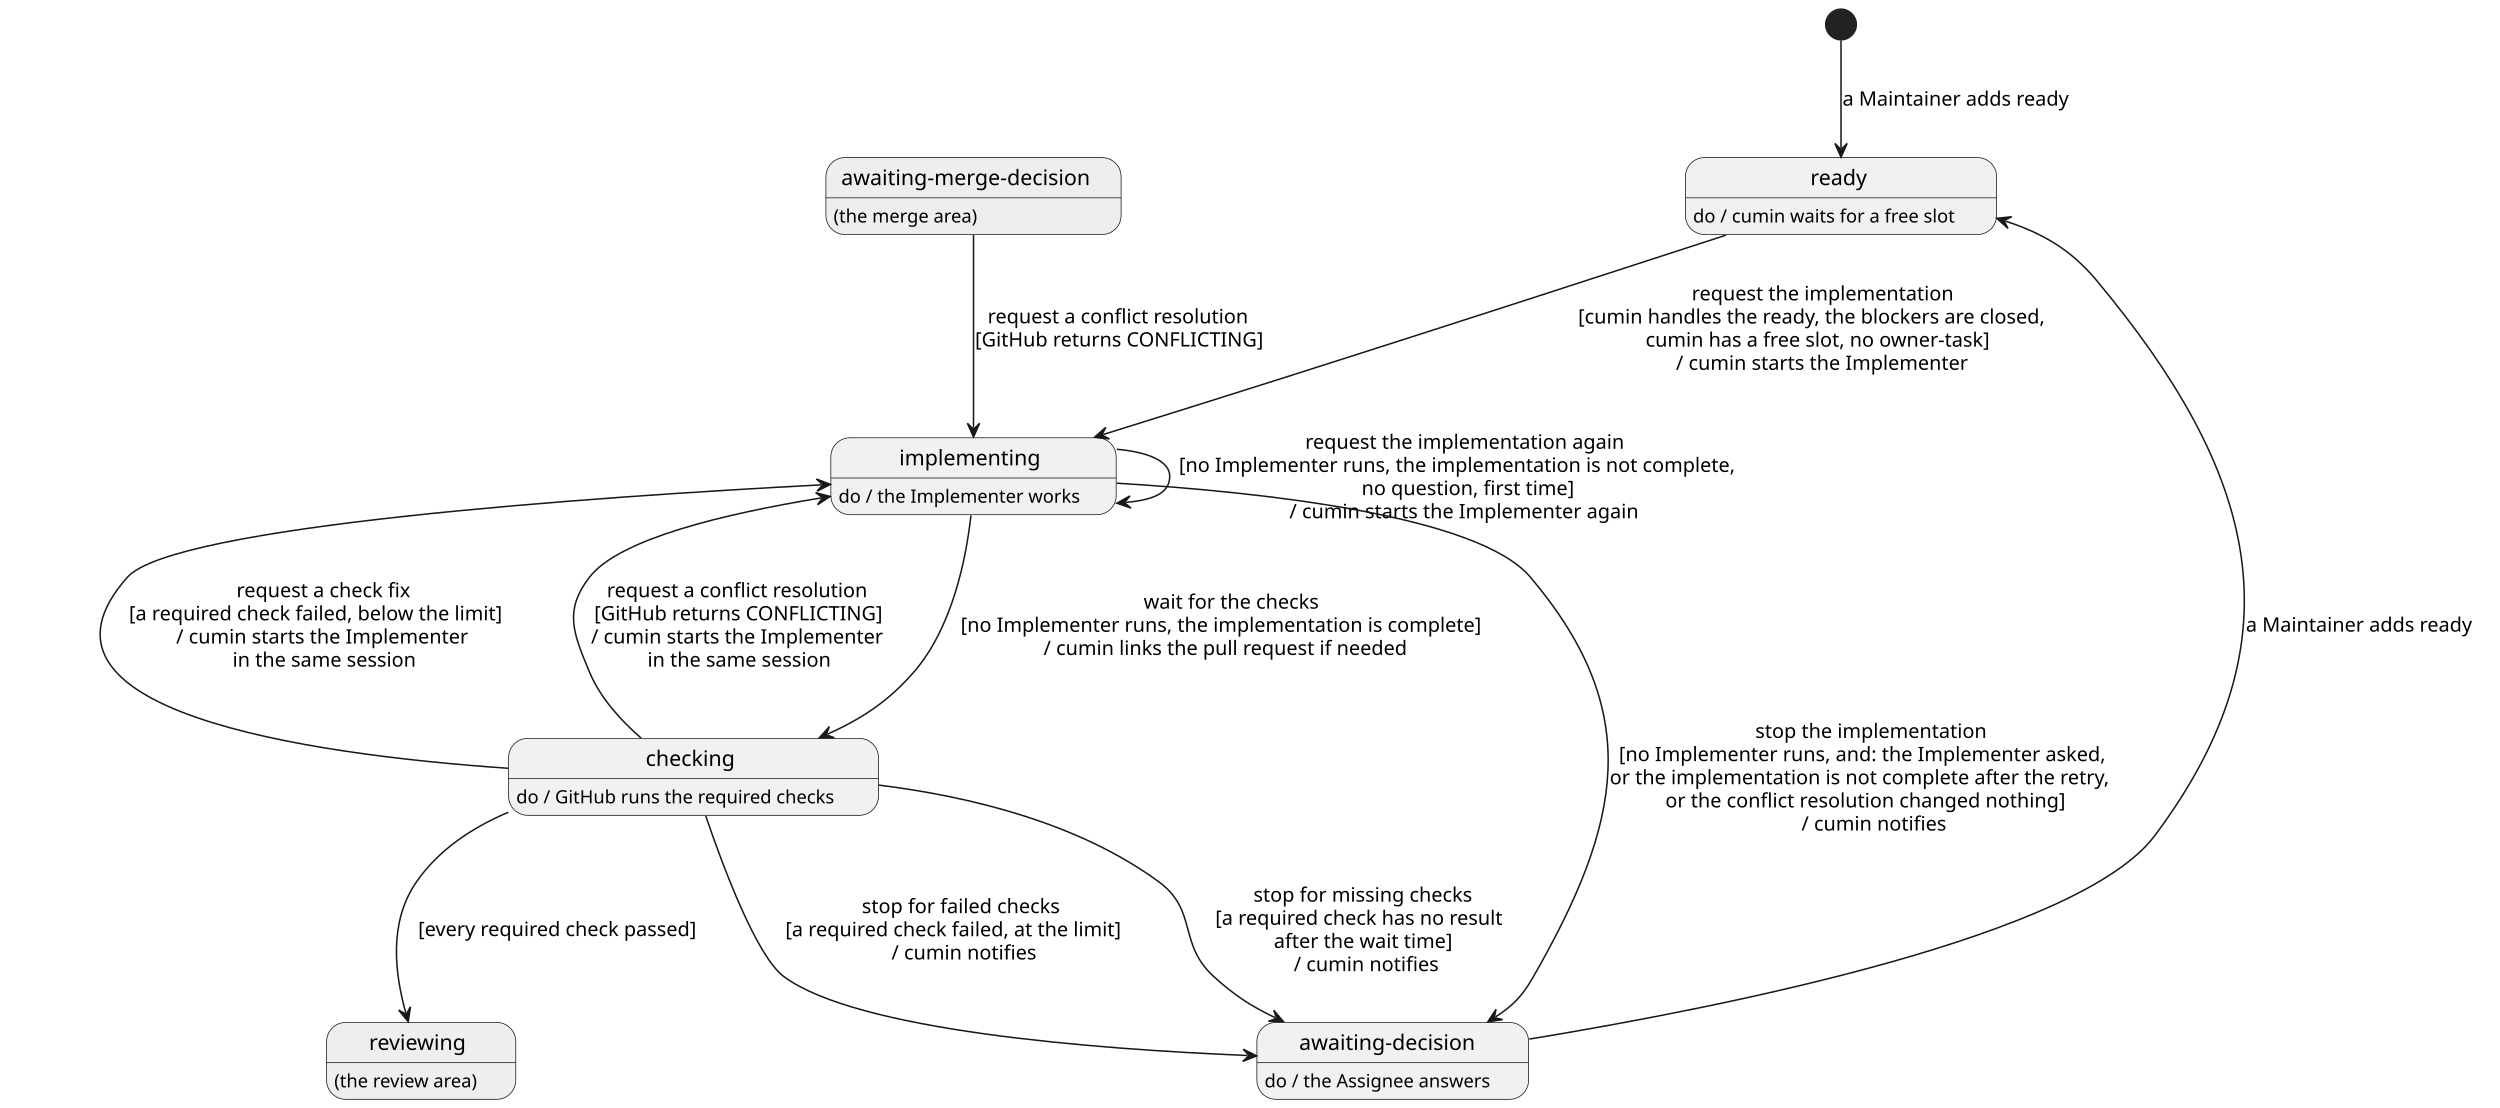
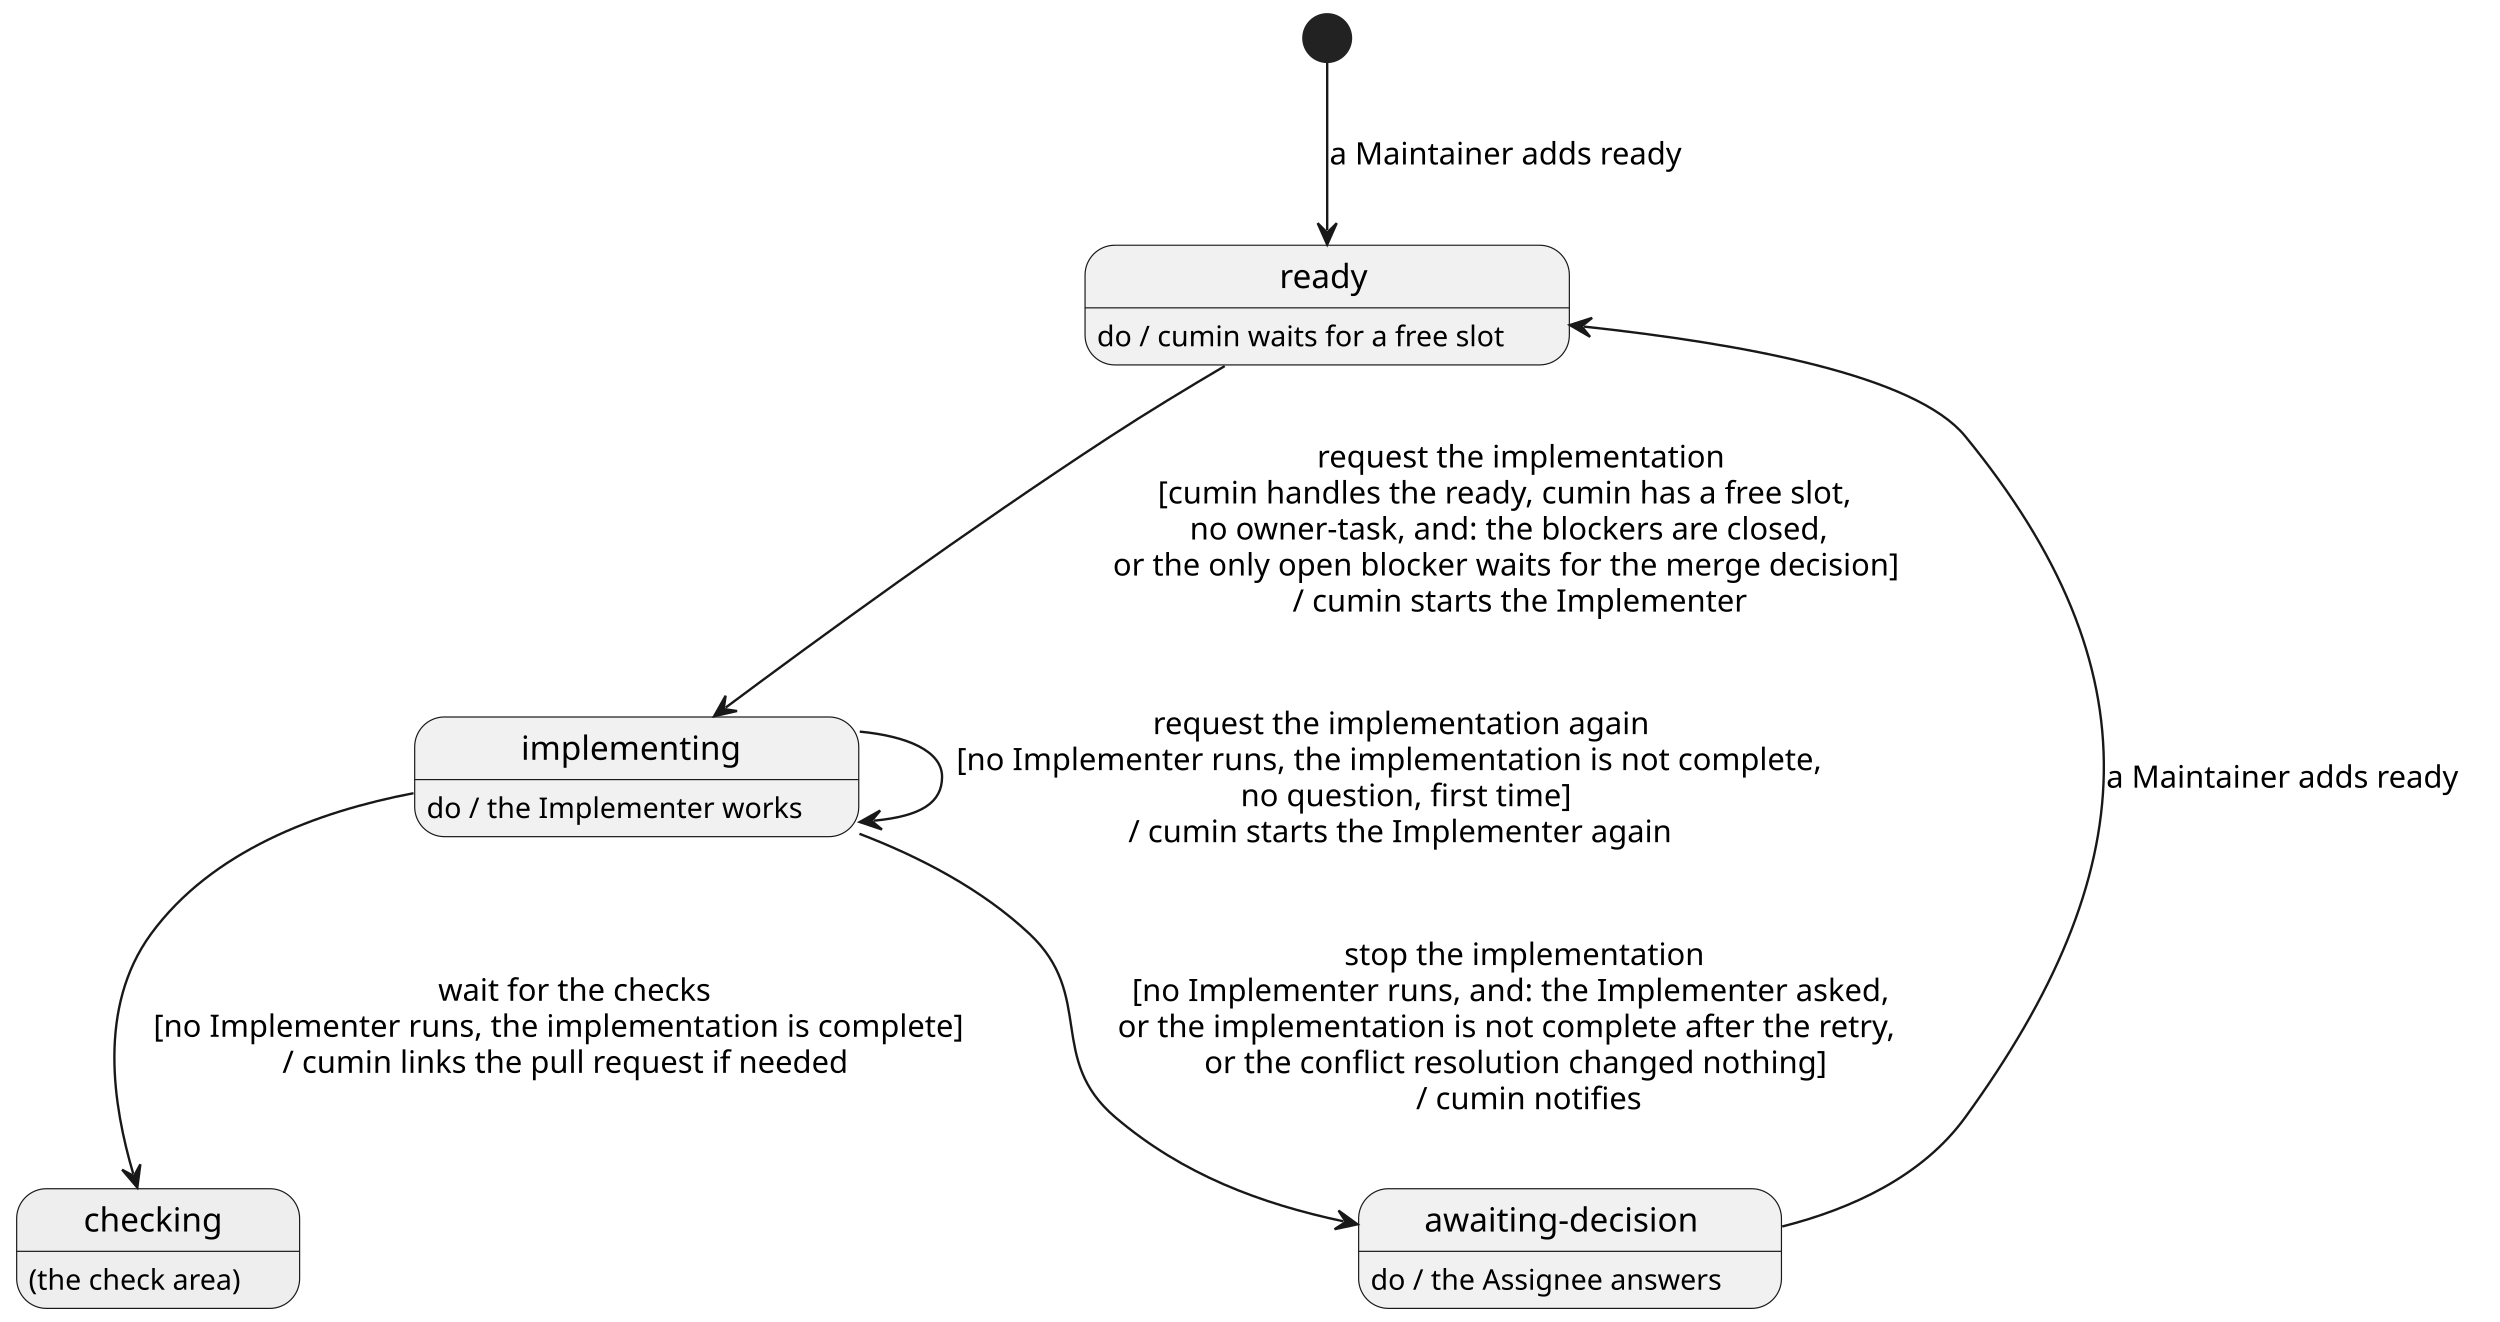
- <svg xmlns="http://www.w3.org/2000/svg" contentStyleType="text/css" data-diagram-type="STATE" height="724px" preserveAspectRatio="none" style="width:1634px;height:724px;background:#FFFFFF;" version="1.1" viewBox="0 0 1634 724" width="1634px" zoomAndPan="magnify">
+ <svg xmlns="http://www.w3.org/2000/svg" contentStyleType="text/css" data-diagram-type="STATE" height="555px" preserveAspectRatio="none" style="width:1050px;height:555px;background:#FFFFFF;" version="1.1" viewBox="0 0 1050 555" width="1050px" zoomAndPan="magnify">
  <defs />
  <g>
    <g id="Ready">
-       <rect fill="#F1F1F1" height="50.266" rx="12.5" ry="12.5" style="stroke:#181818;stroke-width:0.5;" width="203.404" x="1101.58" y="103" />
-       <line style="stroke:#181818;stroke-width:0.5;" x1="1101.58" x2="1304.984" y1="129.297" y2="129.297" />
-       <text fill="#000000" font-family="sans-serif" font-size="14" lengthAdjust="spacing" textLength="40.12" x="1183.222" y="120.995">ready</text>
-       <text fill="#000000" font-family="sans-serif" font-size="12" lengthAdjust="spacing" textLength="183.404" x="1106.58" y="145.435">do / cumin waits for a free slot</text>
+       <rect fill="#F1F1F1" height="50.266" rx="12.5" ry="12.5" style="stroke:#181818;stroke-width:0.5;" width="203.404" x="455.72" y="103" />
+       <line style="stroke:#181818;stroke-width:0.5;" x1="455.72" x2="659.124" y1="129.297" y2="129.297" />
+       <text fill="#000000" font-family="sans-serif" font-size="14" lengthAdjust="spacing" textLength="40.12" x="537.362" y="120.995">ready</text>
+       <text fill="#000000" font-family="sans-serif" font-size="12" lengthAdjust="spacing" textLength="183.404" x="460.72" y="145.435">do / cumin waits for a free slot</text>
    </g>
    <g id="Implementing">
-       <rect fill="#F1F1F1" height="50.266" rx="12.5" ry="12.5" style="stroke:#181818;stroke-width:0.5;" width="186.506" x="543.03" y="286.13" />
-       <line style="stroke:#181818;stroke-width:0.5;" x1="543.03" x2="729.536" y1="312.427" y2="312.427" />
-       <text fill="#000000" font-family="sans-serif" font-size="14" lengthAdjust="spacing" textLength="97.18" x="587.693" y="304.125">implementing</text>
-       <text fill="#000000" font-family="sans-serif" font-size="12" lengthAdjust="spacing" textLength="166.506" x="548.03" y="328.565">do / the Implementer works</text>
+       <rect fill="#F1F1F1" height="50.266" rx="12.5" ry="12.5" style="stroke:#181818;stroke-width:0.5;" width="186.506" x="174.17" y="301.13" />
+       <line style="stroke:#181818;stroke-width:0.5;" x1="174.17" x2="360.676" y1="327.427" y2="327.427" />
+       <text fill="#000000" font-family="sans-serif" font-size="14" lengthAdjust="spacing" textLength="97.18" x="218.833" y="319.125">implementing</text>
+       <text fill="#000000" font-family="sans-serif" font-size="12" lengthAdjust="spacing" textLength="166.506" x="179.17" y="343.565">do / the Implementer works</text>
    </g>
    <g id="Checking">
-       <rect fill="#F1F1F1" height="50.266" rx="12.5" ry="12.5" style="stroke:#181818;stroke-width:0.5;" width="241.754" x="332.41" y="482.63" />
-       <line style="stroke:#181818;stroke-width:0.5;" x1="332.41" x2="574.164" y1="508.927" y2="508.927" />
-       <text fill="#000000" font-family="sans-serif" font-size="14" lengthAdjust="spacing" textLength="62.638" x="421.968" y="500.625">checking</text>
-       <text fill="#000000" font-family="sans-serif" font-size="12" lengthAdjust="spacing" textLength="221.754" x="337.41" y="525.066">do / GitHub runs the required checks</text>
+       <rect fill="#EEEEEE" height="50.266" rx="12.5" ry="12.5" style="stroke:#181818;stroke-width:0.5;" width="118.842" x="7" y="499.26" />
+       <line style="stroke:#181818;stroke-width:0.5;" x1="7" x2="125.842" y1="525.557" y2="525.557" />
+       <text fill="#000000" font-family="sans-serif" font-size="14" lengthAdjust="spacing" textLength="62.638" x="35.102" y="517.255">checking</text>
+       <text fill="#000000" font-family="sans-serif" font-size="12" lengthAdjust="spacing" textLength="98.842" x="12" y="541.696">(the check area)</text>
    </g>
    <g id="Decision">
-       <rect fill="#F1F1F1" height="50.266" rx="12.5" ry="12.5" style="stroke:#181818;stroke-width:0.5;" width="177.582" x="821.5" y="668.26" />
-       <line style="stroke:#181818;stroke-width:0.5;" x1="821.5" x2="999.082" y1="694.557" y2="694.557" />
-       <text fill="#000000" font-family="sans-serif" font-size="14" lengthAdjust="spacing" textLength="122.397" x="849.092" y="686.255">awaiting-decision</text>
-       <text fill="#000000" font-family="sans-serif" font-size="12" lengthAdjust="spacing" textLength="157.582" x="826.5" y="710.696">do / the Assignee answers</text>
+       <rect fill="#F1F1F1" height="50.266" rx="12.5" ry="12.5" style="stroke:#181818;stroke-width:0.5;" width="177.582" x="570.63" y="499.26" />
+       <line style="stroke:#181818;stroke-width:0.5;" x1="570.63" x2="748.212" y1="525.557" y2="525.557" />
+       <text fill="#000000" font-family="sans-serif" font-size="14" lengthAdjust="spacing" textLength="122.397" x="598.222" y="517.255">awaiting-decision</text>
+       <text fill="#000000" font-family="sans-serif" font-size="12" lengthAdjust="spacing" textLength="157.582" x="575.63" y="541.696">do / the Assignee answers</text>
    </g>
-     <g id="Reviewing">
-       <rect fill="#EEEEEE" height="50.266" rx="12.5" ry="12.5" style="stroke:#181818;stroke-width:0.5;" width="123.658" x="213.46" y="668.26" />
-       <line style="stroke:#181818;stroke-width:0.5;" x1="213.46" x2="337.118" y1="694.557" y2="694.557" />
-       <text fill="#000000" font-family="sans-serif" font-size="14" lengthAdjust="spacing" textLength="68.257" x="241.161" y="686.255">reviewing</text>
-       <text fill="#000000" font-family="sans-serif" font-size="12" lengthAdjust="spacing" textLength="103.658" x="218.46" y="710.696">(the review area)</text>
+     <ellipse cx="557.42" cy="16" fill="#222222" rx="10" ry="10" style="stroke:#222222;stroke-width:1;" />
+     <g class="link" data-entity-1=".start." data-entity-2="Ready" data-source-line="20" data-uid="lnk3" id="link_.start._Ready">
+       <path d="M557.42,26.39 C557.42,43.14 557.42,72.67 557.42,96.73" fill="none" id="*start*-to-Ready" style="stroke:#181818;stroke-width:1;" />
+       <polygon fill="#181818" points="557.42,102.73,561.42,93.73,557.42,97.73,553.42,93.73,557.42,102.73" style="stroke:#181818;stroke-width:1;" />
+       <text fill="#000000" font-family="sans-serif" font-size="13" lengthAdjust="spacing" textLength="158.152" x="558.42" y="69.067">a Maintainer adds ready</text>
    </g>
-     <g id="MergeDecision">
-       <rect fill="#EEEEEE" height="50.266" rx="12.5" ry="12.5" style="stroke:#181818;stroke-width:0.5;" width="192.956" x="539.81" y="103" />
-       <line style="stroke:#181818;stroke-width:0.5;" x1="539.81" x2="732.766" y1="129.297" y2="129.297" />
-       <text fill="#000000" font-family="sans-serif" font-size="14" lengthAdjust="spacing" textLength="172.956" x="549.81" y="120.995">awaiting-merge-decision</text>
-       <text fill="#000000" font-family="sans-serif" font-size="12" lengthAdjust="spacing" textLength="102.715" x="544.81" y="145.435">(the merge area)</text>
+     <g class="link" data-entity-1="Ready" data-entity-2="Implementing" data-source-line="21" data-uid="lnk4" id="link_Ready_Implementing">
+       <path d="M514.38,153.75 C499.07,162.76 481.82,173.22 466.42,183.26 C406.35,222.47 343.682,268.206 304.752,297.206" fill="none" id="Ready-to-Implementing" style="stroke:#181818;stroke-width:1;" />
+       <polygon fill="#181818" points="299.94,300.79,309.547,298.621,303.95,297.803,304.768,292.206,299.94,300.79" style="stroke:#181818;stroke-width:1;" />
+       <text fill="#000000" font-family="sans-serif" font-size="13" lengthAdjust="spacing" textLength="182.305" x="553.17" y="196.327">request the implementation</text>
+       <text fill="#000000" font-family="sans-serif" font-size="13" lengthAdjust="spacing" textLength="316.164" x="486.241" y="211.46">[cumin handles the ready, cumin has a free slot,</text>
+       <text fill="#000000" font-family="sans-serif" font-size="13" lengthAdjust="spacing" textLength="289.301" x="499.672" y="226.593">no owner-task, and: the blockers are closed,</text>
+       <text fill="#000000" font-family="sans-serif" font-size="13" lengthAdjust="spacing" textLength="353.806" x="467.42" y="241.725">or the only open blocker waits for the merge decision]</text>
+       <text fill="#000000" font-family="sans-serif" font-size="13" lengthAdjust="spacing" textLength="202.897" x="542.875" y="256.858">/ cumin starts the Implementer</text>
    </g>
-     <ellipse cx="1203.29" cy="16" fill="#222222" rx="10" ry="10" style="stroke:#222222;stroke-width:1;" />
-     <g class="link" data-entity-1=".start." data-entity-2="Ready" data-source-line="26" data-uid="lnk3" id="link_.start._Ready">
-       <path d="M1203.29,26.39 C1203.29,43.14 1203.29,72.67 1203.29,96.73" fill="none" id="*start*-to-Ready" style="stroke:#181818;stroke-width:1;" />
-       <polygon fill="#181818" points="1203.29,102.73,1207.29,93.73,1203.29,97.73,1199.29,93.73,1203.29,102.73" style="stroke:#181818;stroke-width:1;" />
-       <text fill="#000000" font-family="sans-serif" font-size="13" lengthAdjust="spacing" textLength="158.152" x="1204.29" y="69.067">a Maintainer adds ready</text>
+     <g class="link" data-entity-1="Implementing" data-entity-2="Checking" data-source-line="22" data-uid="lnk5" id="link_Implementing_Checking">
+       <path d="M173.68,333.14 C132.94,340.92 88.81,357.53 63.42,392.26 C40.78,423.24 47.539,464.496 55.969,493.016" fill="none" id="Implementing-to-Checking" style="stroke:#181818;stroke-width:1;" />
+       <polygon fill="#181818" points="57.67,498.77,58.955,489.005,56.253,493.975,51.283,491.273,57.67,498.77" style="stroke:#181818;stroke-width:1;" />
+       <text fill="#000000" font-family="sans-serif" font-size="13" lengthAdjust="spacing" textLength="123.748" x="184.048" y="420.327">wait for the checks</text>
+       <text fill="#000000" font-family="sans-serif" font-size="13" lengthAdjust="spacing" textLength="363.003" x="64.42" y="435.46">[no Implementer runs, the implementation is complete]</text>
+       <text fill="#000000" font-family="sans-serif" font-size="13" lengthAdjust="spacing" textLength="254.649" x="118.597" y="450.592">/ cumin links the pull request if needed</text>
    </g>
-     <g class="link" data-entity-1="Ready" data-entity-2="Implementing" data-source-line="27" data-uid="lnk4" id="link_Ready_Implementing">
-       <path d="M1128.06,153.71 C1055.47,177.36 942.45,214.05 844.29,245.26 C801.74,258.79 759.959,271.877 721.089,283.977" fill="none" id="Ready-to-Implementing" style="stroke:#181818;stroke-width:1;" />
-       <polygon fill="#181818" points="715.36,285.76,725.142,286.904,720.134,284.274,722.764,279.266,715.36,285.76" style="stroke:#181818;stroke-width:1;" />
-       <text fill="#000000" font-family="sans-serif" font-size="13" lengthAdjust="spacing" textLength="182.305" x="1105.698" y="196.327">request the implementation</text>
-       <text fill="#000000" font-family="sans-serif" font-size="13" lengthAdjust="spacing" textLength="330.821" x="1031.44" y="211.46">[cumin handles the ready, the blockers are closed,</text>
-       <text fill="#000000" font-family="sans-serif" font-size="13" lengthAdjust="spacing" textLength="242.614" x="1075.543" y="226.593">cumin has a free slot, no owner-task]</text>
-       <text fill="#000000" font-family="sans-serif" font-size="13" lengthAdjust="spacing" textLength="202.897" x="1095.402" y="241.725">/ cumin starts the Implementer</text>
+     <g class="link" data-entity-1="Implementing" data-entity-2="Implementing" data-source-line="23" data-uid="lnk6" id="link_Implementing_Implementing">
+       <path d="M361.09,307.28 C381.15,309.17 395.67,315.5 395.67,326.26 C395.67,337.03 387.123,342.797 367.063,344.687" fill="none" id="Implementing-to-Implementing" style="stroke:#181818;stroke-width:1;" />
+       <polygon fill="#181818" points="361.09,345.25,370.425,348.388,366.068,344.781,369.675,340.423,361.09,345.25" style="stroke:#181818;stroke-width:1;" />
+       <text fill="#000000" font-family="sans-serif" font-size="13" lengthAdjust="spacing" textLength="222.473" x="484.177" y="308.327">request the implementation again</text>
+       <text fill="#000000" font-family="sans-serif" font-size="13" lengthAdjust="spacing" textLength="387.486" x="401.67" y="323.46">[no Implementer runs, the implementation is not complete,</text>
+       <text fill="#000000" font-family="sans-serif" font-size="13" lengthAdjust="spacing" textLength="148.732" x="521.047" y="338.592">no question, first time]</text>
+       <text fill="#000000" font-family="sans-serif" font-size="13" lengthAdjust="spacing" textLength="243.065" x="473.881" y="353.725">/ cumin starts the Implementer again</text>
    </g>
-     <g class="link" data-entity-1="Implementing" data-entity-2="Checking" data-source-line="28" data-uid="lnk5" id="link_Implementing_Checking">
-       <path d="M634.61,336.85 C631.5,364.73 622.62,410.1 597.29,439.26 C580.9,458.13 563.572,469.63 540.952,479.8" fill="none" id="Implementing-to-Checking" style="stroke:#181818;stroke-width:1;" />
-       <polygon fill="#181818" points="535.48,482.26,545.329,482.218,540.04,480.21,542.048,474.921,535.48,482.26" style="stroke:#181818;stroke-width:1;" />
-       <text fill="#000000" font-family="sans-serif" font-size="13" lengthAdjust="spacing" textLength="123.748" x="747.498" y="397.827">wait for the checks</text>
-       <text fill="#000000" font-family="sans-serif" font-size="13" lengthAdjust="spacing" textLength="363.003" x="627.87" y="412.96">[no Implementer runs, the implementation is complete]</text>
-       <text fill="#000000" font-family="sans-serif" font-size="13" lengthAdjust="spacing" textLength="254.649" x="682.047" y="428.092">/ cumin links the pull request if needed</text>
+     <g class="link" data-entity-1="Implementing" data-entity-2="Decision" data-source-line="24" data-uid="lnk7" id="link_Implementing_Decision">
+       <path d="M360.97,350.2 C386.43,359.93 412.45,373.5 432.42,392.26 C459.95,418.14 439.64,444.79 468.42,469.26 C496.77,493.38 529.332,505.531 564.282,512.971" fill="none" id="Implementing-to-Decision" style="stroke:#181818;stroke-width:1;" />
+       <polygon fill="#181818" points="570.15,514.22,562.18,508.434,565.26,513.179,560.514,516.258,570.15,514.22" style="stroke:#181818;stroke-width:1;" />
+       <text fill="#000000" font-family="sans-serif" font-size="13" lengthAdjust="spacing" textLength="160.678" x="564.59" y="405.327">stop the implementation</text>
+       <text fill="#000000" font-family="sans-serif" font-size="13" lengthAdjust="spacing" textLength="339.009" x="475.425" y="420.46">[no Implementer runs, and: the Implementer asked,</text>
+       <text fill="#000000" font-family="sans-serif" font-size="13" lengthAdjust="spacing" textLength="351.019" x="469.42" y="435.592">or the implementation is not complete after the retry,</text>
+       <text fill="#000000" font-family="sans-serif" font-size="13" lengthAdjust="spacing" textLength="278.3" x="505.779" y="450.725">or the conflict resolution changed nothing]</text>
+       <text fill="#000000" font-family="sans-serif" font-size="13" lengthAdjust="spacing" textLength="100.407" x="594.726" y="465.858">/ cumin notifies</text>
    </g>
-     <g class="link" data-entity-1="Checking" data-entity-2="Implementing" data-source-line="31" data-uid="lnk8" id="link_Checking_Implementing">
-       <path d="M332.13,502.16 C196.74,492.75 6,464.16 83.29,377.26 C113.24,343.59 387.058,324.796 536.778,316.906" fill="none" id="Checking-to-Implementing" style="stroke:#181818;stroke-width:1;" />
-       <polygon fill="#181818" points="542.77,316.59,533.572,313.069,537.777,316.853,533.993,321.058,542.77,316.59" style="stroke:#181818;stroke-width:1;" />
-       <text fill="#000000" font-family="sans-serif" font-size="13" lengthAdjust="spacing" textLength="124.008" x="154.552" y="390.327">request a check fix</text>
-       <text fill="#000000" font-family="sans-serif" font-size="13" lengthAdjust="spacing" textLength="264.532" x="84.29" y="405.46">[a required check failed, below the limit]</text>
-       <text fill="#000000" font-family="sans-serif" font-size="13" lengthAdjust="spacing" textLength="202.897" x="115.108" y="420.592">/ cumin starts the Implementer</text>
-       <text fill="#000000" font-family="sans-serif" font-size="13" lengthAdjust="spacing" textLength="129.105" x="152.004" y="435.725">in the same session</text>
-     </g>
-     <g class="link" data-entity-1="Checking" data-entity-2="Implementing" data-source-line="34" data-uid="lnk11" id="link_Checking_Implementing">
-       <path d="M419.03,482.42 C405.86,470.99 392.32,456.16 385.29,439.26 C374.69,413.83 368.42,399.05 385.29,377.26 C404.81,352.04 473.75,335.794 536.679,325.444" fill="none" id="Checking-to-Implementing-1" style="stroke:#181818;stroke-width:1;" />
-       <polygon fill="#181818" points="542.6,324.47,533.07,321.984,537.666,325.281,534.369,329.878,542.6,324.47" style="stroke:#181818;stroke-width:1;" />
-       <text fill="#000000" font-family="sans-serif" font-size="13" lengthAdjust="spacing" textLength="182.273" x="396.602" y="390.327">request a conflict resolution</text>
-       <text fill="#000000" font-family="sans-serif" font-size="13" lengthAdjust="spacing" textLength="198.732" x="388.372" y="405.46">[GitHub returns CONFLICTING]</text>
-       <text fill="#000000" font-family="sans-serif" font-size="13" lengthAdjust="spacing" textLength="202.897" x="386.29" y="420.592">/ cumin starts the Implementer</text>
-       <text fill="#000000" font-family="sans-serif" font-size="13" lengthAdjust="spacing" textLength="129.105" x="423.186" y="435.725">in the same session</text>
-     </g>
-     <g class="link" data-entity-1="Implementing" data-entity-2="Implementing" data-source-line="29" data-uid="lnk6" id="link_Implementing_Implementing">
-       <path d="M729.95,293.64 C750.02,295.4 764.54,301.27 764.54,311.26 C764.54,321.26 755.997,326.606 735.927,328.366" fill="none" id="Implementing-to-Implementing" style="stroke:#181818;stroke-width:1;" />
-       <polygon fill="#181818" points="729.95,328.89,739.265,332.089,734.931,328.453,738.566,324.119,729.95,328.89" style="stroke:#181818;stroke-width:1;" />
-       <text fill="#000000" font-family="sans-serif" font-size="13" lengthAdjust="spacing" textLength="222.473" x="853.047" y="293.327">request the implementation again</text>
-       <text fill="#000000" font-family="sans-serif" font-size="13" lengthAdjust="spacing" textLength="387.486" x="770.54" y="308.46">[no Implementer runs, the implementation is not complete,</text>
-       <text fill="#000000" font-family="sans-serif" font-size="13" lengthAdjust="spacing" textLength="148.732" x="889.917" y="323.592">no question, first time]</text>
-       <text fill="#000000" font-family="sans-serif" font-size="13" lengthAdjust="spacing" textLength="243.065" x="842.751" y="338.725">/ cumin starts the Implementer again</text>
-     </g>
-     <g class="link" data-entity-1="Implementing" data-entity-2="Decision" data-source-line="30" data-uid="lnk7" id="link_Implementing_Decision">
-       <path d="M729.92,315.82 C826.04,321.65 966.24,337.01 1000.29,377.26 C1075.2,465.83 1059.87,537.56 1002.29,638.26 C995.29,650.49 989.402,656.993 977.462,664.643" fill="none" id="Implementing-to-Decision" style="stroke:#181818;stroke-width:1;" />
-       <polygon fill="#181818" points="972.41,667.88,982.146,666.393,976.62,665.183,977.83,659.657,972.41,667.88" style="stroke:#181818;stroke-width:1;" />
-       <text fill="#000000" font-family="sans-serif" font-size="13" lengthAdjust="spacing" textLength="160.678" x="1147.27" y="482.327">stop the implementation</text>
-       <text fill="#000000" font-family="sans-serif" font-size="13" lengthAdjust="spacing" textLength="339.009" x="1058.105" y="497.46">[no Implementer runs, and: the Implementer asked,</text>
-       <text fill="#000000" font-family="sans-serif" font-size="13" lengthAdjust="spacing" textLength="351.019" x="1052.1" y="512.592">or the implementation is not complete after the retry,</text>
-       <text fill="#000000" font-family="sans-serif" font-size="13" lengthAdjust="spacing" textLength="278.3" x="1088.459" y="527.725">or the conflict resolution changed nothing]</text>
-       <text fill="#000000" font-family="sans-serif" font-size="13" lengthAdjust="spacing" textLength="100.407" x="1177.406" y="542.858">/ cumin notifies</text>
-     </g>
-     <g class="link" data-entity-1="Checking" data-entity-2="Decision" data-source-line="32" data-uid="lnk9" id="link_Checking_Decision">
-       <path d="M461.27,533.28 C472.77,567.02 494.54,625.07 512.29,638.26 C559.79,673.57 713.295,685.609 815.375,689.879" fill="none" id="Checking-to-Decision" style="stroke:#181818;stroke-width:1;" />
-       <polygon fill="#181818" points="821.37,690.13,812.545,685.757,816.374,689.921,812.211,693.75,821.37,690.13" style="stroke:#181818;stroke-width:1;" />
-       <text fill="#000000" font-family="sans-serif" font-size="13" lengthAdjust="spacing" textLength="139.198" x="563.265" y="596.827">stop for failed checks</text>
-       <text fill="#000000" font-family="sans-serif" font-size="13" lengthAdjust="spacing" textLength="239.148" x="513.29" y="611.96">[a required check failed, at the limit]</text>
-       <text fill="#000000" font-family="sans-serif" font-size="13" lengthAdjust="spacing" textLength="100.407" x="582.66" y="627.092">/ cumin notifies</text>
-     </g>
-     <g class="link" data-entity-1="Checking" data-entity-2="Decision" data-source-line="33" data-uid="lnk10" id="link_Checking_Decision">
-       <path d="M574.44,513.15 C634.27,520.59 704.71,537.8 757.29,576.26 C783,595.08 769.74,616.8 793.29,638.26 C806.44,650.25 817.29,657.415 833.47,665.175" fill="none" id="Checking-to-Decision-1" style="stroke:#181818;stroke-width:1;" />
-       <polygon fill="#181818" points="838.88,667.77,832.495,660.271,834.372,665.608,829.035,667.485,838.88,667.77" style="stroke:#181818;stroke-width:1;" />
-       <text fill="#000000" font-family="sans-serif" font-size="13" lengthAdjust="spacing" textLength="153.106" x="819.255" y="589.327">stop for missing checks</text>
-       <text fill="#000000" font-family="sans-serif" font-size="13" lengthAdjust="spacing" textLength="203.036" x="794.29" y="604.46">[a required check has no result</text>
-       <text fill="#000000" font-family="sans-serif" font-size="13" lengthAdjust="spacing" textLength="126.464" x="832.576" y="619.592">after the wait time]</text>
-       <text fill="#000000" font-family="sans-serif" font-size="13" lengthAdjust="spacing" textLength="100.407" x="845.605" y="634.725">/ cumin notifies</text>
-     </g>
-     <g class="link" data-entity-1="MergeDecision" data-entity-2="Implementing" data-source-line="35" data-uid="lnk12" id="link_MergeDecision_Implementing">
-       <path d="M636.29,153.56 C636.29,188.13 636.29,244.97 636.29,279.64" fill="none" id="MergeDecision-to-Implementing" style="stroke:#181818;stroke-width:1;" />
-       <polygon fill="#181818" points="636.29,285.64,640.29,276.64,636.29,280.64,632.29,276.64,636.29,285.64" style="stroke:#181818;stroke-width:1;" />
-       <text fill="#000000" font-family="sans-serif" font-size="13" lengthAdjust="spacing" textLength="182.273" x="645.52" y="211.327">request a conflict resolution</text>
-       <text fill="#000000" font-family="sans-serif" font-size="13" lengthAdjust="spacing" textLength="198.732" x="637.29" y="226.46">[GitHub returns CONFLICTING]</text>
-     </g>
-     <g class="link" data-entity-1="Checking" data-entity-2="Reviewing" data-source-line="36" data-uid="lnk13" id="link_Checking_Reviewing">
-       <path d="M332.23,530.9 C308.68,540.87 286.82,555.33 272.29,576.26 C253.65,603.1 258.194,636.699 265.224,661.999" fill="none" id="Checking-to-Reviewing" style="stroke:#181818;stroke-width:1;" />
-       <polygon fill="#181818" points="266.83,667.78,268.274,658.038,265.491,662.962,260.567,660.179,266.83,667.78" style="stroke:#181818;stroke-width:1;" />
-       <text fill="#000000" font-family="sans-serif" font-size="13" lengthAdjust="spacing" textLength="198.383" x="273.29" y="611.827">[every required check passed]</text>
-     </g>
-     <g class="link" data-entity-1="Decision" data-entity-2="Ready" data-source-line="37" data-uid="lnk14" id="link_Decision_Ready">
-       <path d="M999.55,679.15 C1129.12,657.88 1359.24,611.76 1408.29,546.26 C1505.51,416.41 1474.13,307.88 1370.29,183.26 C1353.7,163.36 1335.425,152.569 1310.785,144.539" fill="none" id="Decision-to-Ready" style="stroke:#181818;stroke-width:1;" />
-       <polygon fill="#181818" points="1305.08,142.68,1312.398,149.272,1309.834,144.229,1314.877,141.666,1305.08,142.68" style="stroke:#181818;stroke-width:1;" />
-       <text fill="#000000" font-family="sans-serif" font-size="13" lengthAdjust="spacing" textLength="158.152" x="1467.9" y="412.827">a Maintainer adds ready</text>
+     <g class="link" data-entity-1="Decision" data-entity-2="Ready" data-source-line="25" data-uid="lnk8" id="link_Decision_Ready">
+       <path d="M748.52,515.14 C777.81,507.7 807.44,494.04 825.42,469.26 C900.08,366.39 905.91,281.64 825.42,183.26 C804.34,157.5 731.885,144.365 665.285,137.165" fill="none" id="Decision-to-Ready" style="stroke:#181818;stroke-width:1;" />
+       <polygon fill="#181818" points="659.32,136.52,667.838,141.464,664.291,137.057,668.698,133.511,659.32,136.52" style="stroke:#181818;stroke-width:1;" />
+       <text fill="#000000" font-family="sans-serif" font-size="13" lengthAdjust="spacing" textLength="158.152" x="884.62" y="330.827">a Maintainer adds ready</text>
    </g>
  </g>
</svg>
